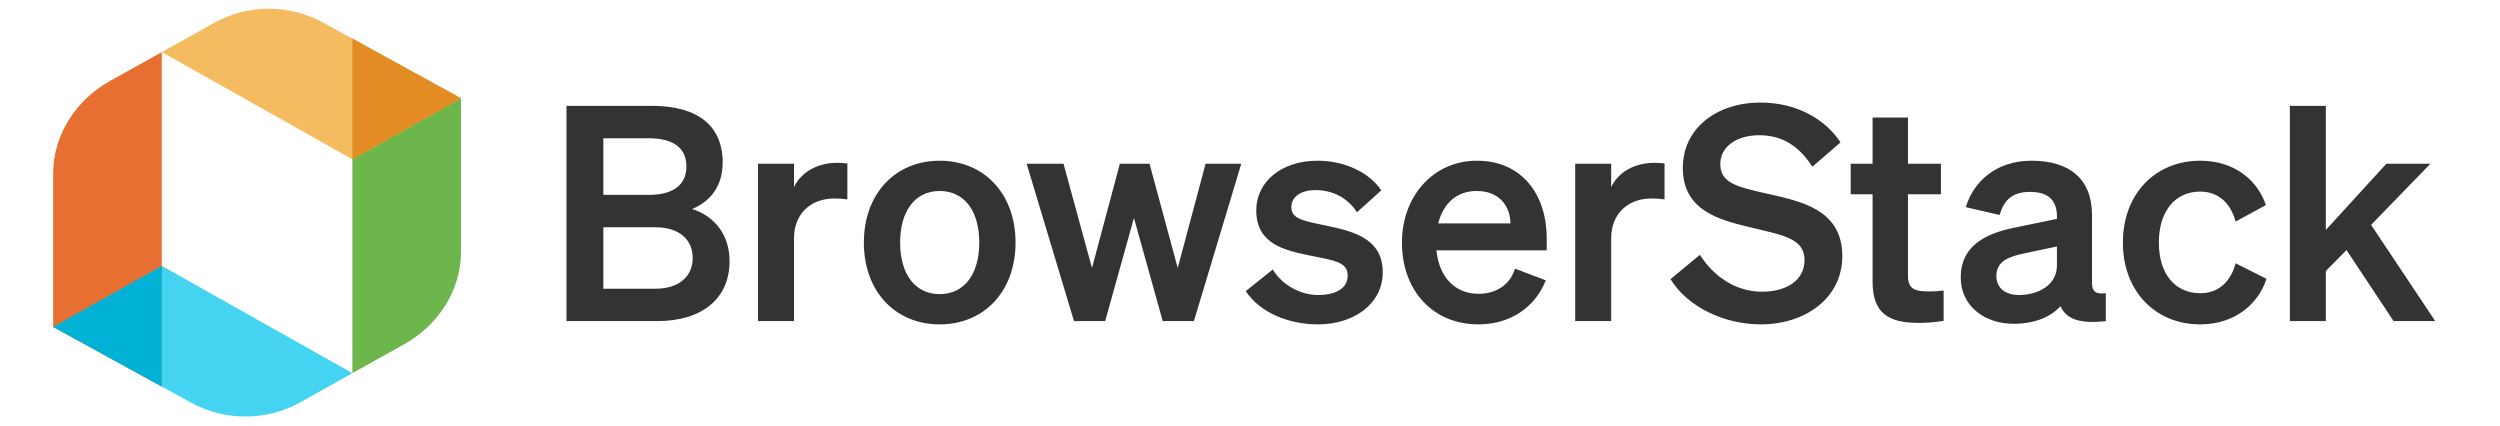
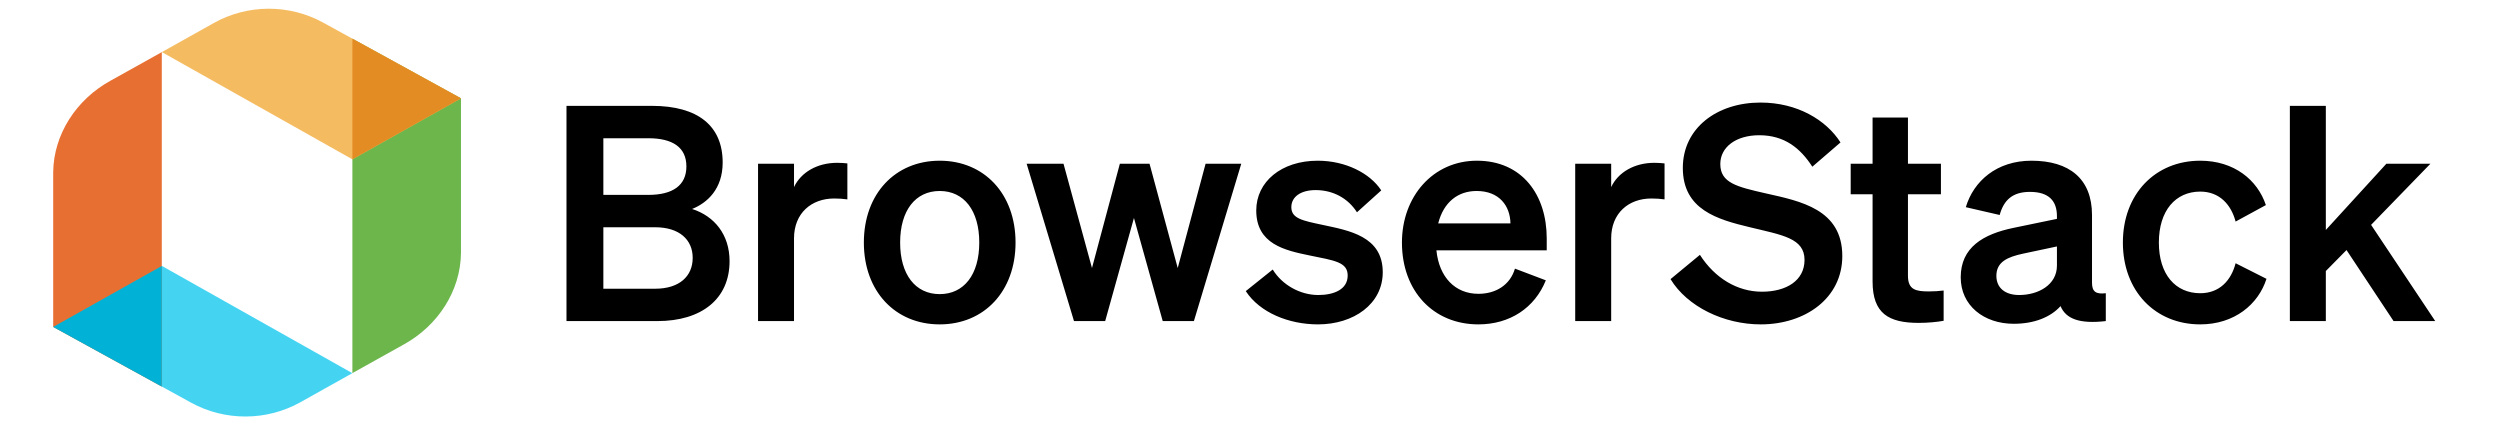
<svg xmlns="http://www.w3.org/2000/svg" viewBox="0 0 188 32" fill="none">
  <g transform="translate(4 0.65596) scale(0.15333)">
    <path d="M121.248 192.99C104.677 202.263 84.267 202.342 67.62 193.195L0 156.05L53.287 126.136L146.717 178.736L121.248 192.99Z" fill="#44D4F2" />
    <path d="M28.074 35.326C11.356 44.51 0.187 61.611 0 80.214V156.05L53.263 185.305V21.283L28.074 35.326Z" fill="#E86F32" />
    <path d="M53.256 185.303L0 156.055L53.256 126.156V185.303Z" fill="#02B2D6" />
    <path d="M171.925 164.673C188.644 155.49 199.813 138.389 200 119.785V43.949L146.737 14.693V178.716L171.925 164.673Z" fill="#6DB64C" />
    <path d="M78.766 7.01C95.337 -2.263 115.746 -2.341 132.393 6.805L200 43.949L146.727 73.863L53.296 21.263L78.766 7.01Z" fill="#F5BB60" />
    <path d="M200 43.947L146.744 73.829V14.698L200 43.947Z" fill="#E28C23" />
  </g>
  <g transform="translate(42.59969 7.71251) scale(0.99517)">
-     <path d="M0 16.513H6.864C10.216 16.513 12.323 14.837 12.323 11.983C12.323 9.99 11.19 8.585 9.491 8.041C10.624 7.588 11.802 6.546 11.802 4.53C11.802 1.767 9.944 0.249 6.456 0.249H0V16.513ZM2.786 6.977V2.696H6.184C8.041 2.696 9.061 3.398 9.061 4.825C9.061 6.252 8.041 6.977 6.184 6.977H2.786ZM2.786 9.423H6.705C8.54 9.423 9.537 10.375 9.537 11.734C9.537 13.116 8.54 14.067 6.705 14.067H2.786V9.423ZM21.225 4.598C21.021 4.576 20.772 4.553 20.455 4.553C18.937 4.553 17.714 5.278 17.193 6.388V4.621H14.475V16.513H17.193V10.261C17.193 8.359 18.507 7.249 20.228 7.249C20.613 7.249 20.885 7.271 21.225 7.317V4.598ZM33.933 10.579C33.933 6.886 31.554 4.394 28.202 4.394C24.849 4.394 22.471 6.886 22.471 10.579C22.471 14.271 24.849 16.762 28.202 16.762C31.554 16.762 33.933 14.271 33.933 10.579ZM25.212 10.579C25.212 8.155 26.367 6.682 28.202 6.682C30.037 6.682 31.192 8.155 31.192 10.579C31.192 13.002 30.037 14.475 28.202 14.475C26.367 14.475 25.212 13.002 25.212 10.579ZM41.816 4.621L39.709 12.504L37.557 4.621H34.771L38.35 16.513H40.706L42.88 8.721L45.055 16.513H47.411L50.99 4.621H48.294L46.188 12.504L44.058 4.621H41.816ZM51.33 14.248C52.394 15.879 54.591 16.762 56.789 16.762C59.484 16.762 61.681 15.222 61.681 12.821C61.681 10.103 59.145 9.672 57.129 9.242C55.633 8.925 54.773 8.766 54.773 7.906C54.773 7.113 55.498 6.614 56.608 6.614C57.921 6.614 59.054 7.226 59.733 8.291L61.568 6.637C60.708 5.323 58.85 4.394 56.766 4.394C54.025 4.394 52.122 5.98 52.122 8.155C52.122 10.692 54.274 11.168 56.154 11.553C58.035 11.938 59.031 12.051 59.031 13.07C59.031 14.135 57.967 14.543 56.811 14.543C55.43 14.543 54.07 13.772 53.368 12.617L51.33 14.248ZM68.907 16.762C71.286 16.762 73.166 15.517 74.004 13.433L71.671 12.549C71.309 13.772 70.244 14.452 68.907 14.452C67.163 14.452 65.94 13.206 65.736 11.168H74.072V10.261C74.072 6.999 72.237 4.394 68.794 4.394C65.487 4.394 63.131 7.09 63.131 10.579C63.131 14.248 65.51 16.762 68.907 16.762ZM68.772 6.682C70.493 6.682 71.309 7.815 71.331 9.129H65.872C66.28 7.52 67.367 6.682 68.772 6.682ZM82.975 4.598C82.771 4.576 82.521 4.553 82.204 4.553C80.687 4.553 79.463 5.278 78.942 6.388V4.621H76.224V16.513H78.942V10.261C78.942 8.359 80.256 7.249 81.978 7.249C82.363 7.249 82.635 7.271 82.975 7.317V4.598ZM83.427 13.342C84.696 15.426 87.46 16.762 90.246 16.762C93.598 16.762 96.407 14.792 96.407 11.598C96.407 8.064 93.258 7.453 90.631 6.864C88.434 6.365 87.188 6.071 87.188 4.644C87.188 3.353 88.388 2.469 90.132 2.469C92.035 2.469 93.236 3.443 94.142 4.848L96.271 3.013C95.184 1.314 93.009 0 90.223 0C86.939 0 84.356 1.925 84.356 4.938C84.356 8.109 86.984 8.834 89.43 9.423C91.854 10.012 93.553 10.239 93.553 11.892C93.553 13.455 92.171 14.293 90.336 14.293C88.479 14.293 86.78 13.274 85.647 11.507L83.427 13.342ZM98.695 13.523C98.695 15.947 99.918 16.649 102.183 16.649C102.886 16.649 103.565 16.581 104.064 16.491V14.203C103.656 14.248 103.407 14.271 102.954 14.271C101.98 14.271 101.368 14.158 101.368 13.093V6.932H103.86V4.621H101.368V1.133H98.695V4.621H97.041V6.932H98.695V13.523ZM109.364 16.717C110.904 16.717 112.15 16.219 112.898 15.381C113.306 16.355 114.348 16.74 116.318 16.513V14.407C115.571 14.497 115.276 14.293 115.276 13.614V8.495C115.276 5.754 113.555 4.394 110.701 4.394C108.073 4.394 106.329 5.935 105.74 7.906L108.299 8.495C108.617 7.339 109.296 6.75 110.587 6.75C112.037 6.75 112.626 7.453 112.626 8.585V8.789L109.341 9.469C107.054 9.944 105.355 10.941 105.355 13.206C105.355 15.335 107.099 16.717 109.364 16.717ZM112.626 12.323C112.626 13.772 111.222 14.543 109.772 14.543C108.73 14.543 108.05 14.022 108.05 13.093C108.05 12.028 108.911 11.666 110.066 11.417L112.626 10.873V12.323ZM120.328 10.579C120.328 8.155 121.596 6.728 123.454 6.728C124.903 6.728 125.787 7.702 126.127 8.993L128.414 7.747C127.78 5.844 126.013 4.394 123.454 4.394C120.056 4.394 117.609 6.909 117.609 10.579C117.609 14.248 120.056 16.762 123.454 16.762C126.036 16.762 127.848 15.245 128.46 13.319L126.127 12.142C125.787 13.455 124.903 14.407 123.454 14.407C121.596 14.407 120.328 13.002 120.328 10.579ZM132.945 0.249H130.227V16.513H132.945V12.73L134.508 11.145L138.064 16.513H141.213L136.365 9.242L140.85 4.621H137.521L132.945 9.627V0.249Z" fill="hsl(0, 0%, 20%)" />
+     <path d="M0 16.513H6.864C10.216 16.513 12.323 14.837 12.323 11.983C12.323 9.99 11.19 8.585 9.491 8.041C10.624 7.588 11.802 6.546 11.802 4.53C11.802 1.767 9.944 0.249 6.456 0.249H0V16.513ZM2.786 6.977V2.696H6.184C8.041 2.696 9.061 3.398 9.061 4.825C9.061 6.252 8.041 6.977 6.184 6.977H2.786ZM2.786 9.423H6.705C8.54 9.423 9.537 10.375 9.537 11.734C9.537 13.116 8.54 14.067 6.705 14.067H2.786V9.423ZM21.225 4.598C21.021 4.576 20.772 4.553 20.455 4.553C18.937 4.553 17.714 5.278 17.193 6.388V4.621H14.475V16.513H17.193V10.261C17.193 8.359 18.507 7.249 20.228 7.249C20.613 7.249 20.885 7.271 21.225 7.317V4.598ZM33.933 10.579C33.933 6.886 31.554 4.394 28.202 4.394C24.849 4.394 22.471 6.886 22.471 10.579C22.471 14.271 24.849 16.762 28.202 16.762C31.554 16.762 33.933 14.271 33.933 10.579ZM25.212 10.579C25.212 8.155 26.367 6.682 28.202 6.682C30.037 6.682 31.192 8.155 31.192 10.579C31.192 13.002 30.037 14.475 28.202 14.475C26.367 14.475 25.212 13.002 25.212 10.579ZM41.816 4.621L39.709 12.504L37.557 4.621H34.771L38.35 16.513H40.706L42.88 8.721L45.055 16.513H47.411L50.99 4.621H48.294L46.188 12.504L44.058 4.621H41.816ZM51.33 14.248C52.394 15.879 54.591 16.762 56.789 16.762C59.484 16.762 61.681 15.222 61.681 12.821C61.681 10.103 59.145 9.672 57.129 9.242C55.633 8.925 54.773 8.766 54.773 7.906C54.773 7.113 55.498 6.614 56.608 6.614C57.921 6.614 59.054 7.226 59.733 8.291L61.568 6.637C60.708 5.323 58.85 4.394 56.766 4.394C54.025 4.394 52.122 5.98 52.122 8.155C52.122 10.692 54.274 11.168 56.154 11.553C58.035 11.938 59.031 12.051 59.031 13.07C59.031 14.135 57.967 14.543 56.811 14.543C55.43 14.543 54.07 13.772 53.368 12.617L51.33 14.248ZM68.907 16.762C71.286 16.762 73.166 15.517 74.004 13.433L71.671 12.549C71.309 13.772 70.244 14.452 68.907 14.452C67.163 14.452 65.94 13.206 65.736 11.168H74.072V10.261C74.072 6.999 72.237 4.394 68.794 4.394C65.487 4.394 63.131 7.09 63.131 10.579C63.131 14.248 65.51 16.762 68.907 16.762ZM68.772 6.682C70.493 6.682 71.309 7.815 71.331 9.129H65.872C66.28 7.52 67.367 6.682 68.772 6.682ZM82.975 4.598C82.771 4.576 82.521 4.553 82.204 4.553C80.687 4.553 79.463 5.278 78.942 6.388V4.621H76.224V16.513H78.942V10.261C78.942 8.359 80.256 7.249 81.978 7.249C82.363 7.249 82.635 7.271 82.975 7.317V4.598ZM83.427 13.342C84.696 15.426 87.46 16.762 90.246 16.762C93.598 16.762 96.407 14.792 96.407 11.598C96.407 8.064 93.258 7.453 90.631 6.864C88.434 6.365 87.188 6.071 87.188 4.644C87.188 3.353 88.388 2.469 90.132 2.469C92.035 2.469 93.236 3.443 94.142 4.848L96.271 3.013C95.184 1.314 93.009 0 90.223 0C86.939 0 84.356 1.925 84.356 4.938C84.356 8.109 86.984 8.834 89.43 9.423C91.854 10.012 93.553 10.239 93.553 11.892C93.553 13.455 92.171 14.293 90.336 14.293C88.479 14.293 86.78 13.274 85.647 11.507L83.427 13.342ZM98.695 13.523C98.695 15.947 99.918 16.649 102.183 16.649C102.886 16.649 103.565 16.581 104.064 16.491V14.203C103.656 14.248 103.407 14.271 102.954 14.271C101.98 14.271 101.368 14.158 101.368 13.093V6.932H103.86V4.621H101.368V1.133H98.695V4.621H97.041V6.932H98.695V13.523ZM109.364 16.717C110.904 16.717 112.15 16.219 112.898 15.381C113.306 16.355 114.348 16.74 116.318 16.513V14.407C115.571 14.497 115.276 14.293 115.276 13.614V8.495C115.276 5.754 113.555 4.394 110.701 4.394C108.073 4.394 106.329 5.935 105.74 7.906L108.299 8.495C108.617 7.339 109.296 6.75 110.587 6.75C112.037 6.75 112.626 7.453 112.626 8.585V8.789L109.341 9.469C107.054 9.944 105.355 10.941 105.355 13.206C105.355 15.335 107.099 16.717 109.364 16.717ZM112.626 12.323C112.626 13.772 111.222 14.543 109.772 14.543C108.73 14.543 108.05 14.022 108.05 13.093C108.05 12.028 108.911 11.666 110.066 11.417L112.626 10.873V12.323ZM120.328 10.579C120.328 8.155 121.596 6.728 123.454 6.728C124.903 6.728 125.787 7.702 126.127 8.993L128.414 7.747C127.78 5.844 126.013 4.394 123.454 4.394C120.056 4.394 117.609 6.909 117.609 10.579C117.609 14.248 120.056 16.762 123.454 16.762C126.036 16.762 127.848 15.245 128.46 13.319L126.127 12.142C125.787 13.455 124.903 14.407 123.454 14.407C121.596 14.407 120.328 13.002 120.328 10.579ZM132.945 0.249H130.227V16.513H132.945V12.73L134.508 11.145L138.064 16.513H141.213L136.365 9.242L140.85 4.621H137.521L132.945 9.627V0.249Z" fill="black" />
  </g>
</svg>
